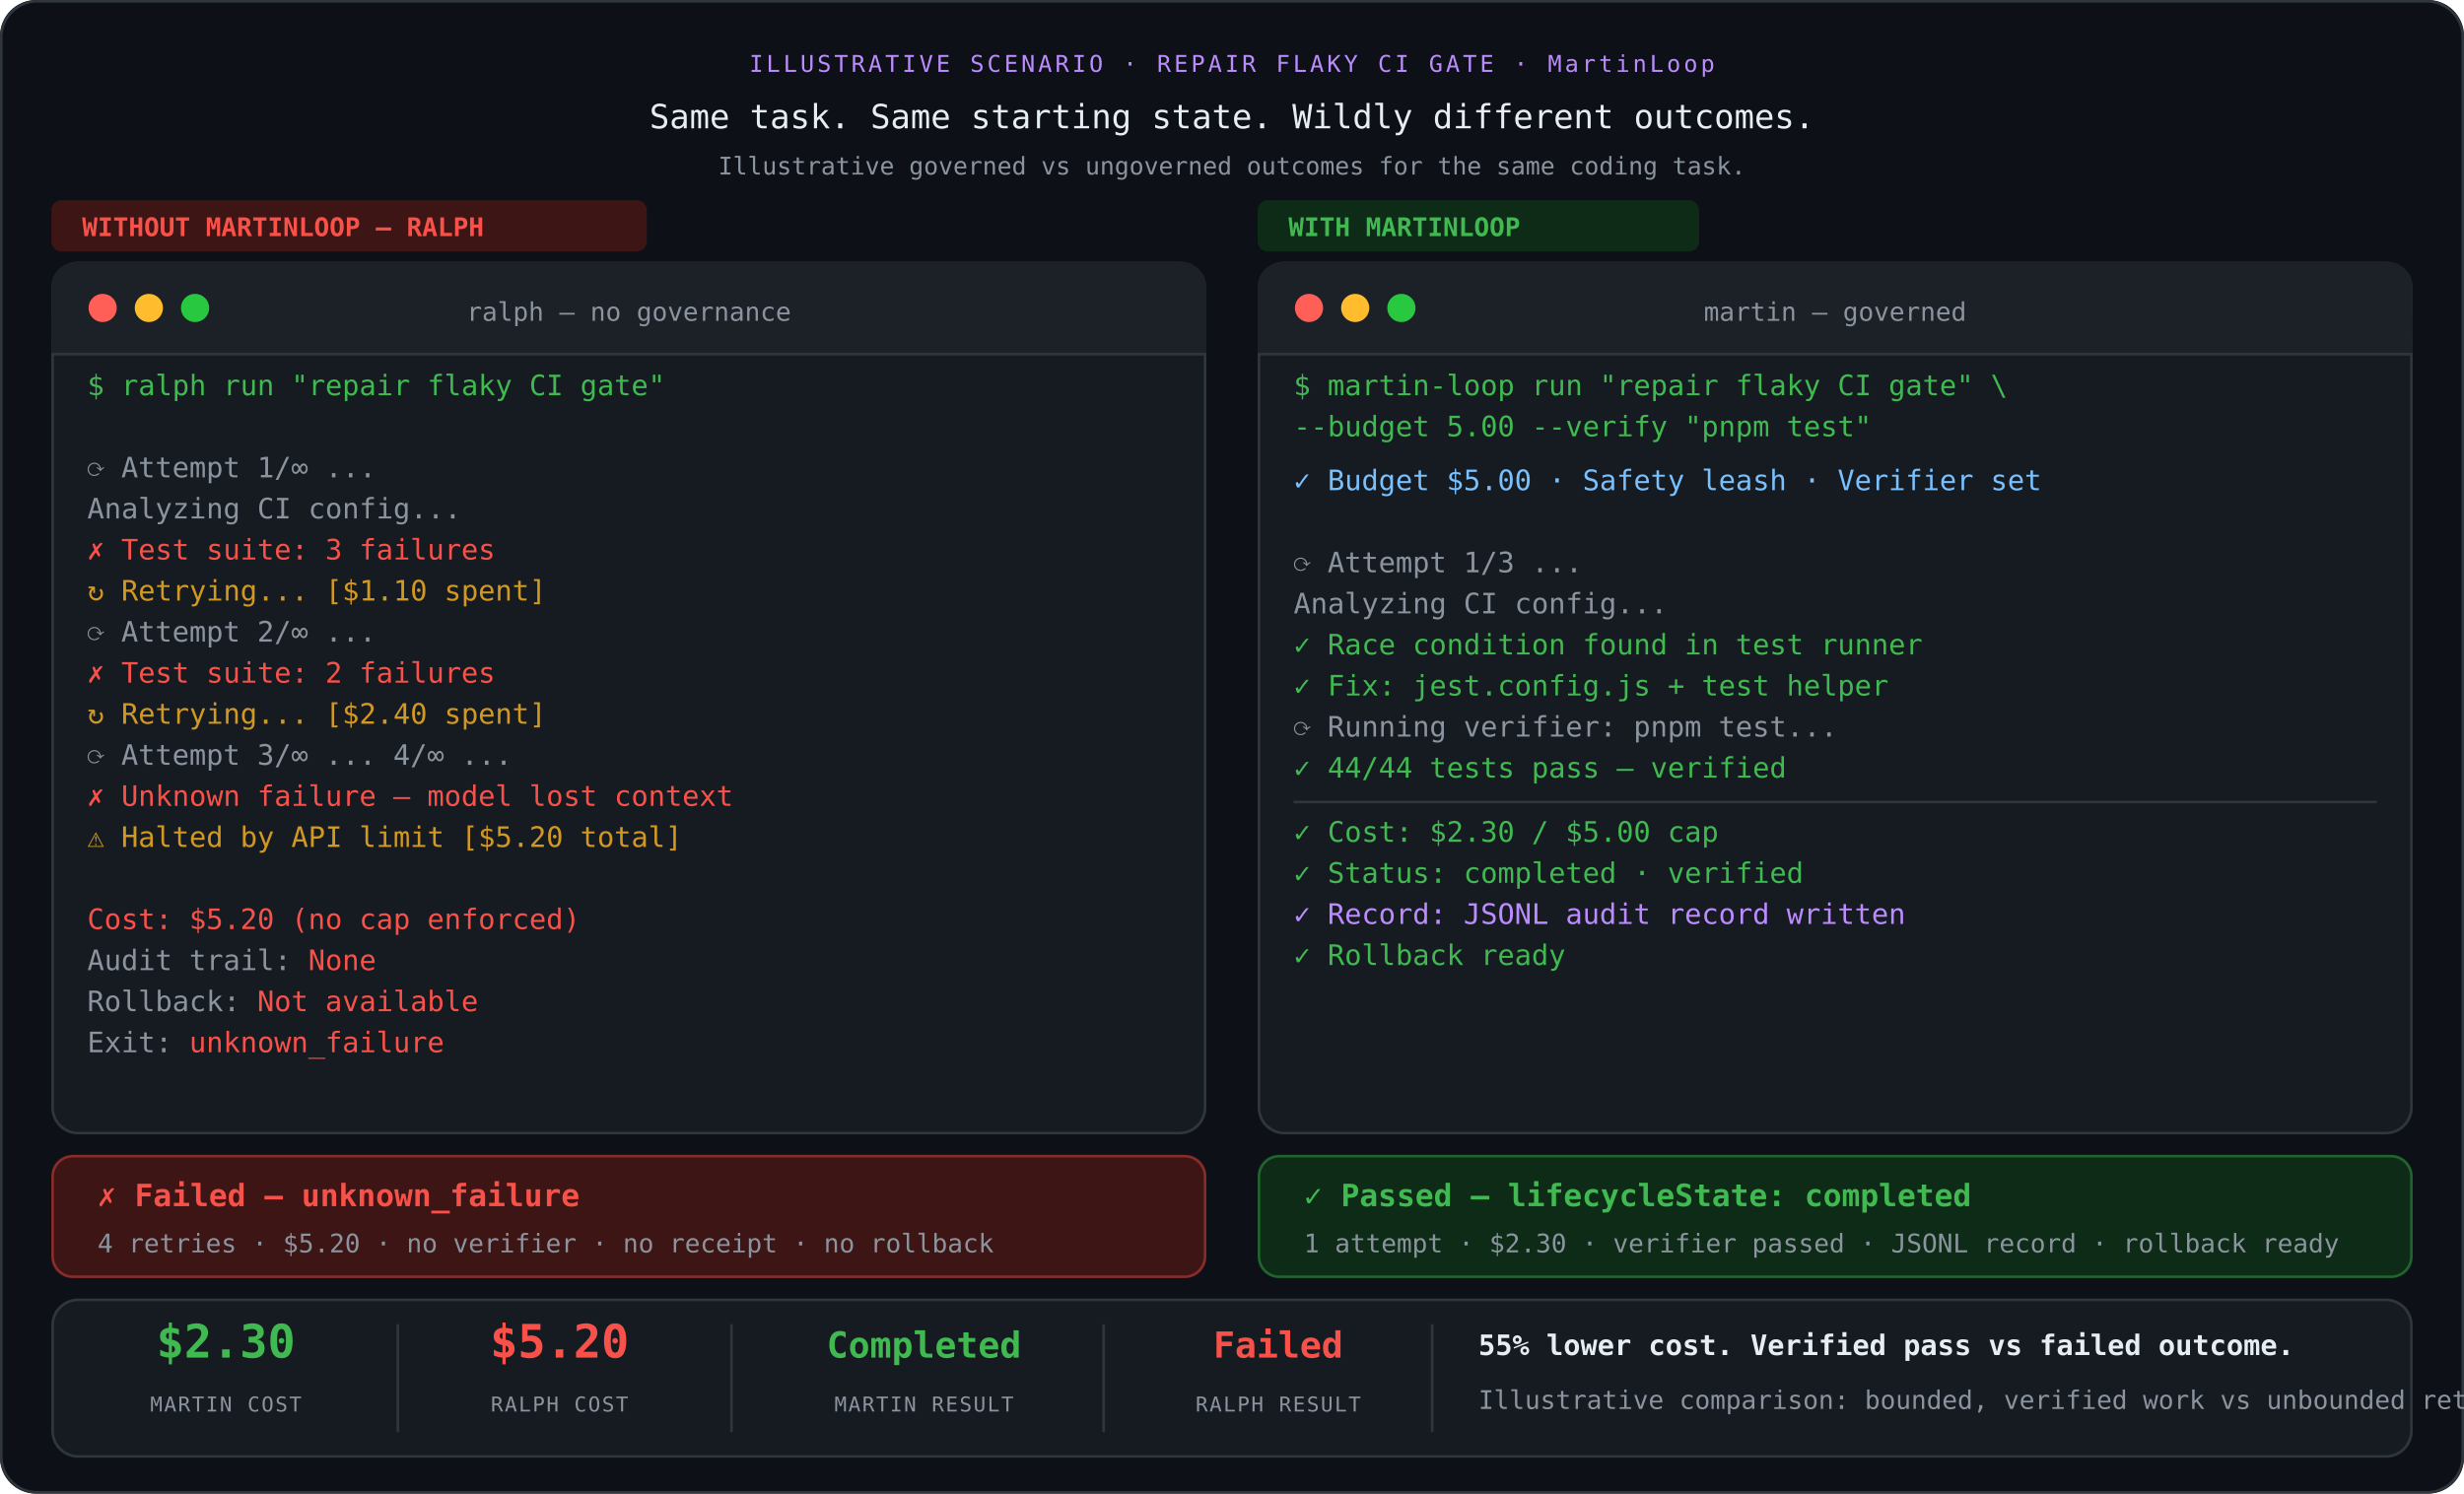
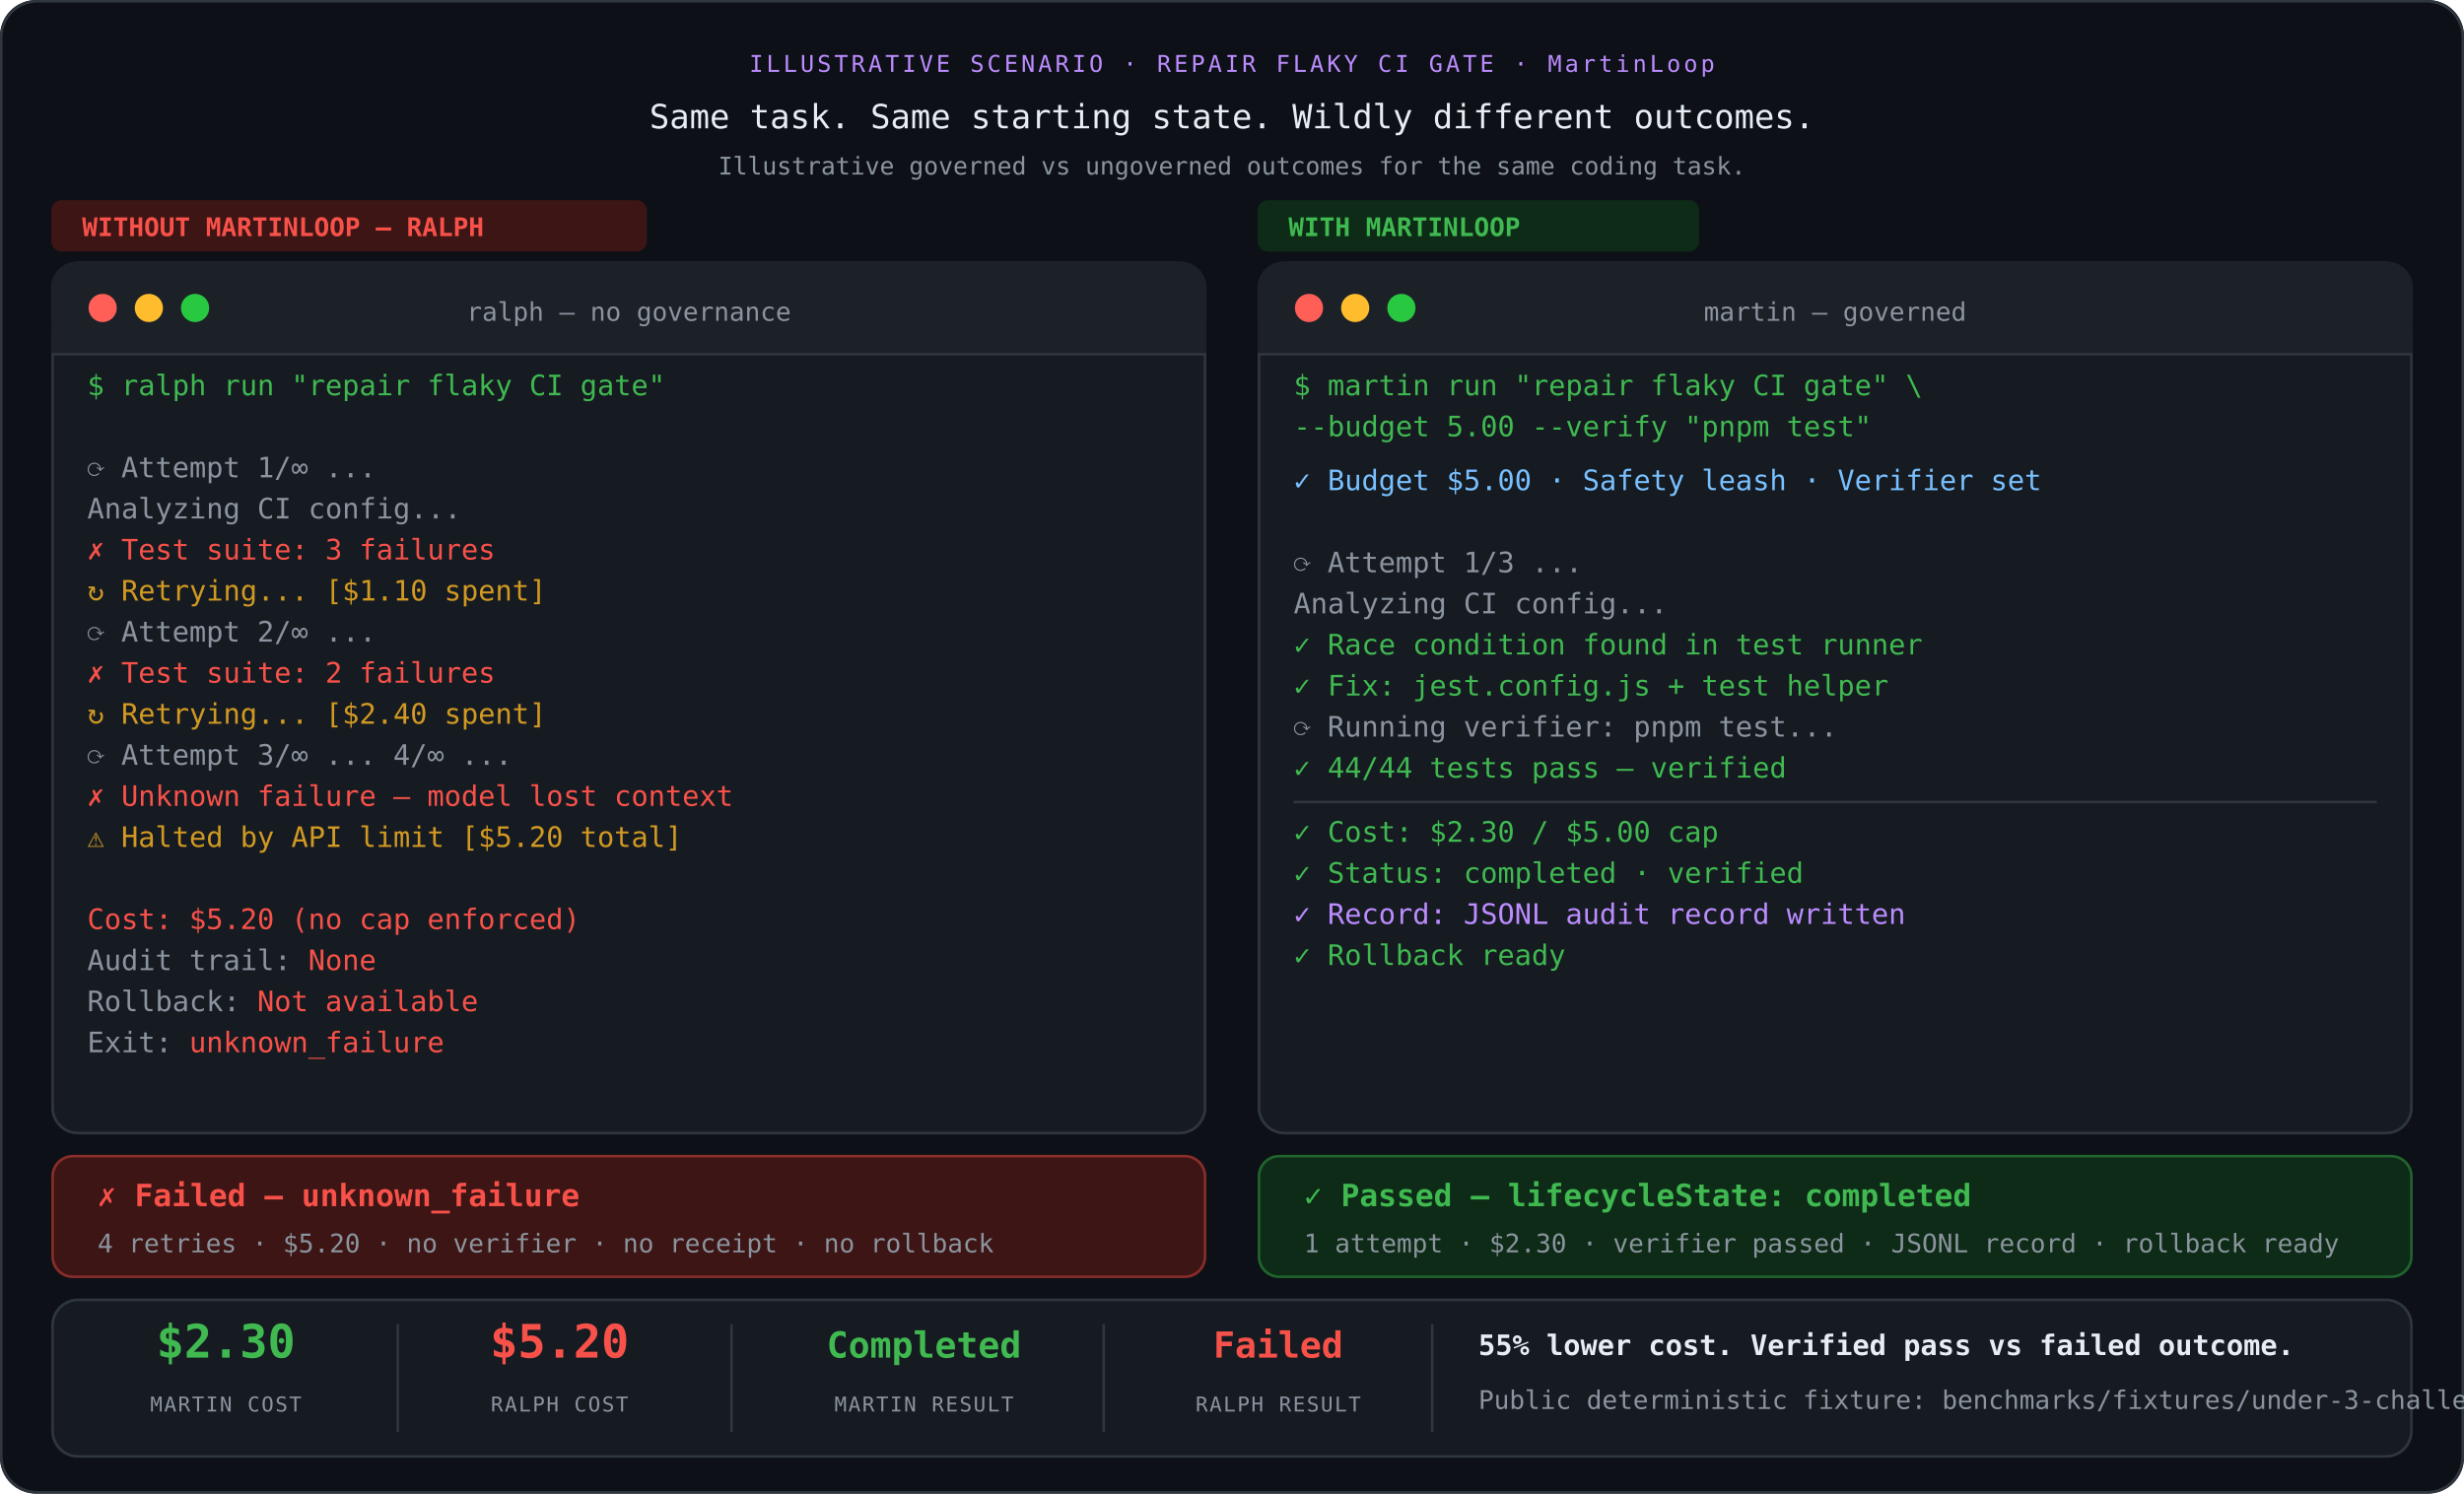
<svg xmlns="http://www.w3.org/2000/svg" viewBox="0 0 960 582" width="960" height="582">
  <defs>
    <style>
      .m{font-family:"SF Mono","JetBrains Mono","Cascadia Code",Consolas,monospace}
    </style>
  </defs>
  <rect width="960" height="582" rx="14" fill="#0d1117" />
  <rect x=".5" y=".5" width="959" height="581" rx="14" fill="none" stroke="#30363d" />
  <text x="480" y="28" text-anchor="middle" class="m" font-size="9" fill="#bc8cff" letter-spacing="1.2">ILLUSTRATIVE SCENARIO · REPAIR FLAKY CI GATE · MartinLoop</text>
  <text x="480" y="50" text-anchor="middle" class="m" font-size="13" fill="#e6edf3">Same task. Same starting state. Wildly different outcomes.</text>
  <text x="480" y="68" text-anchor="middle" class="m" font-size="9.5" fill="#8b949e">Illustrative governed vs ungoverned outcomes for the same coding task.</text>
  <rect x="20" y="78" width="232" height="20" rx="4" fill="#3d1515" />
  <text x="32" y="92" class="m" font-size="10" fill="#f85149" font-weight="bold">WITHOUT MARTINLOOP — RALPH</text>
  <rect x="20" y="102" width="450" height="340" rx="10" fill="#161b22" />
  <rect x="20.5" y="102.5" width="449" height="339" rx="10" fill="none" stroke="#30363d" />
  <rect x="20" y="102" width="450" height="36" rx="10" fill="#1c2128" />
  <rect x="20" y="124" width="450" height="14" fill="#1c2128" />
  <line x1="20" y1="138" x2="470" y2="138" stroke="#30363d" />
  <circle cx="40" cy="120" r="5.5" fill="#ff5f57" />
  <circle cx="58" cy="120" r="5.5" fill="#ffbd2e" />
  <circle cx="76" cy="120" r="5.5" fill="#28c840" />
  <text x="245" y="125" text-anchor="middle" class="m" font-size="10" fill="#8b949e">ralph — no governance</text>
  <text x="34" y="154" class="m" font-size="11" fill="#3fb950">$ ralph run "repair flaky CI gate"</text>
  <text x="34" y="186" class="m" font-size="11" fill="#8b949e">⟳ Attempt 1/∞ ...</text>
  <text x="34" y="202" class="m" font-size="11" fill="#8b949e">  Analyzing CI config...</text>
  <text x="34" y="218" class="m" font-size="11" fill="#f85149">  ✗ Test suite: 3 failures</text>
  <text x="34" y="234" class="m" font-size="11" fill="#d29922">  ↻ Retrying... [$1.10 spent]</text>
  <text x="34" y="250" class="m" font-size="11" fill="#8b949e">⟳ Attempt 2/∞ ...</text>
  <text x="34" y="266" class="m" font-size="11" fill="#f85149">  ✗ Test suite: 2 failures</text>
  <text x="34" y="282" class="m" font-size="11" fill="#d29922">  ↻ Retrying... [$2.40 spent]</text>
  <text x="34" y="298" class="m" font-size="11" fill="#8b949e">⟳ Attempt 3/∞ ... 4/∞ ...</text>
  <text x="34" y="314" class="m" font-size="11" fill="#f85149">  ✗ Unknown failure — model lost context</text>
  <text x="34" y="330" class="m" font-size="11" fill="#d29922">  ⚠ Halted by API limit [$5.20 total]</text>
  <text x="34" y="362" class="m" font-size="11" fill="#f85149">Cost:         $5.20  (no cap enforced)</text>
  <text x="34" y="378" class="m" font-size="11" fill="#8b949e">Audit trail:  <tspan fill="#f85149">None</tspan>
  </text>
  <text x="34" y="394" class="m" font-size="11" fill="#8b949e">Rollback:     <tspan fill="#f85149">Not available</tspan>
  </text>
  <text x="34" y="410" class="m" font-size="11" fill="#8b949e">Exit:         <tspan fill="#f85149">unknown_failure</tspan>
  </text>
  <rect x="20" y="450" width="450" height="48" rx="8" fill="#3d1515" />
  <rect x="20.5" y="450.5" width="449" height="47" rx="8" fill="none" stroke="#f85149" stroke-opacity=".4" />
  <text x="38" y="470" class="m" font-size="12" fill="#f85149" font-weight="bold">✗  Failed — unknown_failure</text>
  <text x="38" y="488" class="m" font-size="10" fill="#8b949e">4 retries · $5.20 · no verifier · no receipt · no rollback</text>
  <rect x="490" y="78" width="172" height="20" rx="4" fill="#0d2b17" />
  <text x="502" y="92" class="m" font-size="10" fill="#3fb950" font-weight="bold">WITH MARTINLOOP</text>
  <rect x="490" y="102" width="450" height="340" rx="10" fill="#161b22" />
  <rect x="490.5" y="102.5" width="449" height="339" rx="10" fill="none" stroke="#30363d" />
  <rect x="490" y="102" width="450" height="36" rx="10" fill="#1c2128" />
  <rect x="490" y="124" width="450" height="14" fill="#1c2128" />
  <line x1="490" y1="138" x2="940" y2="138" stroke="#30363d" />
  <circle cx="510" cy="120" r="5.5" fill="#ff5f57" />
  <circle cx="528" cy="120" r="5.5" fill="#ffbd2e" />
  <circle cx="546" cy="120" r="5.5" fill="#28c840" />
  <text x="715" y="125" text-anchor="middle" class="m" font-size="10" fill="#8b949e">martin — governed</text>
-   <text x="504" y="154" class="m" font-size="11" fill="#3fb950">$ martin-loop run "repair flaky CI gate" \</text>
+   <text x="504" y="154" class="m" font-size="11" fill="#3fb950">$ martin run "repair flaky CI gate" \</text>
  <text x="504" y="170" class="m" font-size="11" fill="#3fb950">    --budget 5.00 --verify "pnpm test"</text>
  <text x="504" y="191" class="m" font-size="11" fill="#79c0ff">✓ Budget $5.00 · Safety leash · Verifier set</text>
  <text x="504" y="223" class="m" font-size="11" fill="#8b949e">⟳ Attempt 1/3 ...</text>
  <text x="504" y="239" class="m" font-size="11" fill="#8b949e">  Analyzing CI config...</text>
  <text x="504" y="255" class="m" font-size="11" fill="#3fb950">  ✓ Race condition found in test runner</text>
  <text x="504" y="271" class="m" font-size="11" fill="#3fb950">  ✓ Fix: jest.config.js + test helper</text>
  <text x="504" y="287" class="m" font-size="11" fill="#8b949e">  ⟳ Running verifier: pnpm test...</text>
  <text x="504" y="303" class="m" font-size="11" fill="#3fb950">  ✓ 44/44 tests pass — verified</text>
  <rect x="504" y="312" width="422" height="1" fill="#30363d" />
  <text x="504" y="328" class="m" font-size="11" fill="#3fb950">✓ Cost:   $2.30 / $5.00 cap</text>
  <text x="504" y="344" class="m" font-size="11" fill="#3fb950">✓ Status: completed · verified</text>
  <text x="504" y="360" class="m" font-size="11" fill="#bc8cff">✓ Record: JSONL audit record written</text>
  <text x="504" y="376" class="m" font-size="11" fill="#3fb950">✓ Rollback ready</text>
  <rect x="490" y="450" width="450" height="48" rx="8" fill="#0d2b17" />
  <rect x="490.5" y="450.5" width="449" height="47" rx="8" fill="none" stroke="#3fb950" stroke-opacity=".4" />
  <text x="508" y="470" class="m" font-size="12" fill="#3fb950" font-weight="bold">✓  Passed — lifecycleState: completed</text>
  <text x="508" y="488" class="m" font-size="10" fill="#8b949e">1 attempt · $2.30 · verifier passed · JSONL record · rollback ready</text>
  <rect x="20" y="506" width="920" height="62" rx="10" fill="#161b22" />
  <rect x="20.5" y="506.5" width="919" height="61" rx="10" fill="none" stroke="#30363d" />
  <text x="88" y="529" text-anchor="middle" class="m" font-size="18" fill="#3fb950" font-weight="bold">$2.30</text>
  <text x="88" y="550" text-anchor="middle" class="m" font-size="8" fill="#8b949e" letter-spacing=".6">MARTIN COST</text>
  <line x1="155" y1="516" x2="155" y2="558" stroke="#30363d" />
  <text x="218" y="529" text-anchor="middle" class="m" font-size="18" fill="#f85149" font-weight="bold">$5.20</text>
  <text x="218" y="550" text-anchor="middle" class="m" font-size="8" fill="#8b949e" letter-spacing=".6">RALPH COST</text>
  <line x1="285" y1="516" x2="285" y2="558" stroke="#30363d" />
  <text x="360" y="529" text-anchor="middle" class="m" font-size="14" fill="#3fb950" font-weight="bold">Completed</text>
  <text x="360" y="550" text-anchor="middle" class="m" font-size="8" fill="#8b949e" letter-spacing=".6">MARTIN RESULT</text>
  <line x1="430" y1="516" x2="430" y2="558" stroke="#30363d" />
  <text x="498" y="529" text-anchor="middle" class="m" font-size="14" fill="#f85149" font-weight="bold">Failed</text>
  <text x="498" y="550" text-anchor="middle" class="m" font-size="8" fill="#8b949e" letter-spacing=".6">RALPH RESULT</text>
  <line x1="558" y1="516" x2="558" y2="558" stroke="#30363d" />
  <text x="576" y="528" class="m" font-size="11" fill="#e6edf3" font-weight="bold">55% lower cost. Verified pass vs failed outcome.</text>
-   <text x="576" y="549" class="m" font-size="10" fill="#8b949e">Illustrative comparison: bounded, verified work vs unbounded retries.</text>
+   <text x="576" y="549" class="m" font-size="10" fill="#8b949e">Public deterministic fixture: benchmarks/fixtures/under-3-challenge.json</text>
</svg>
